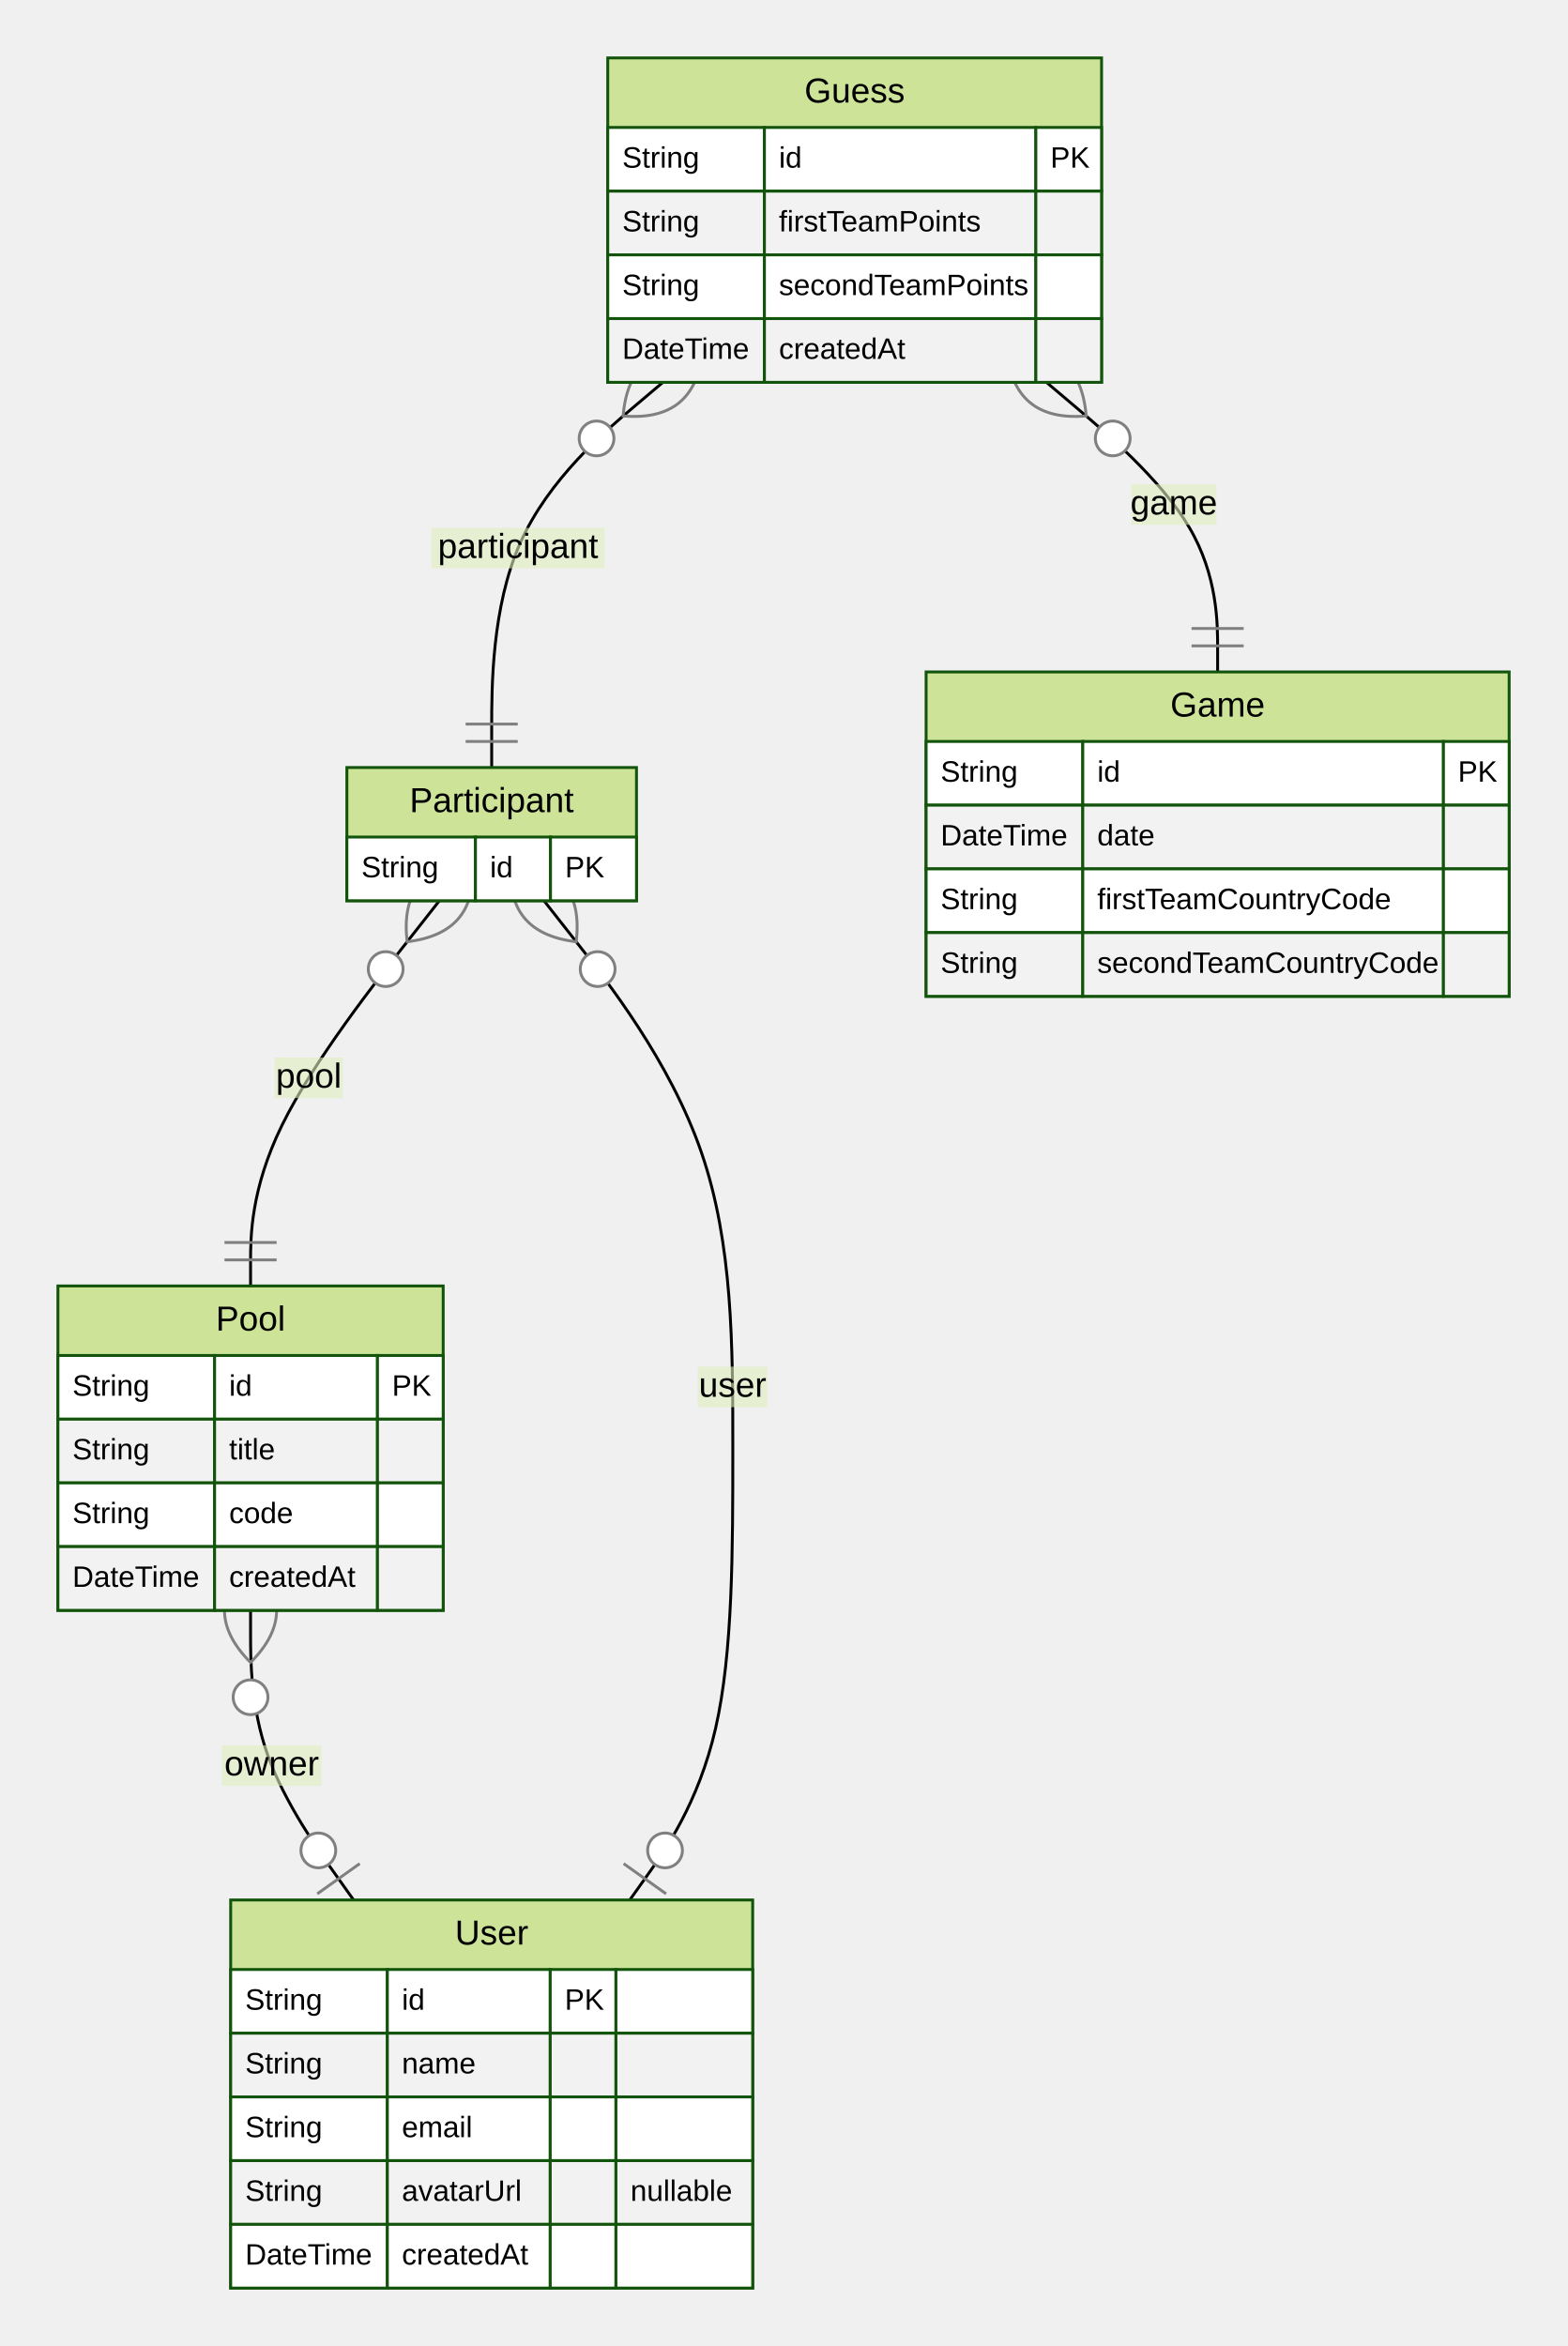
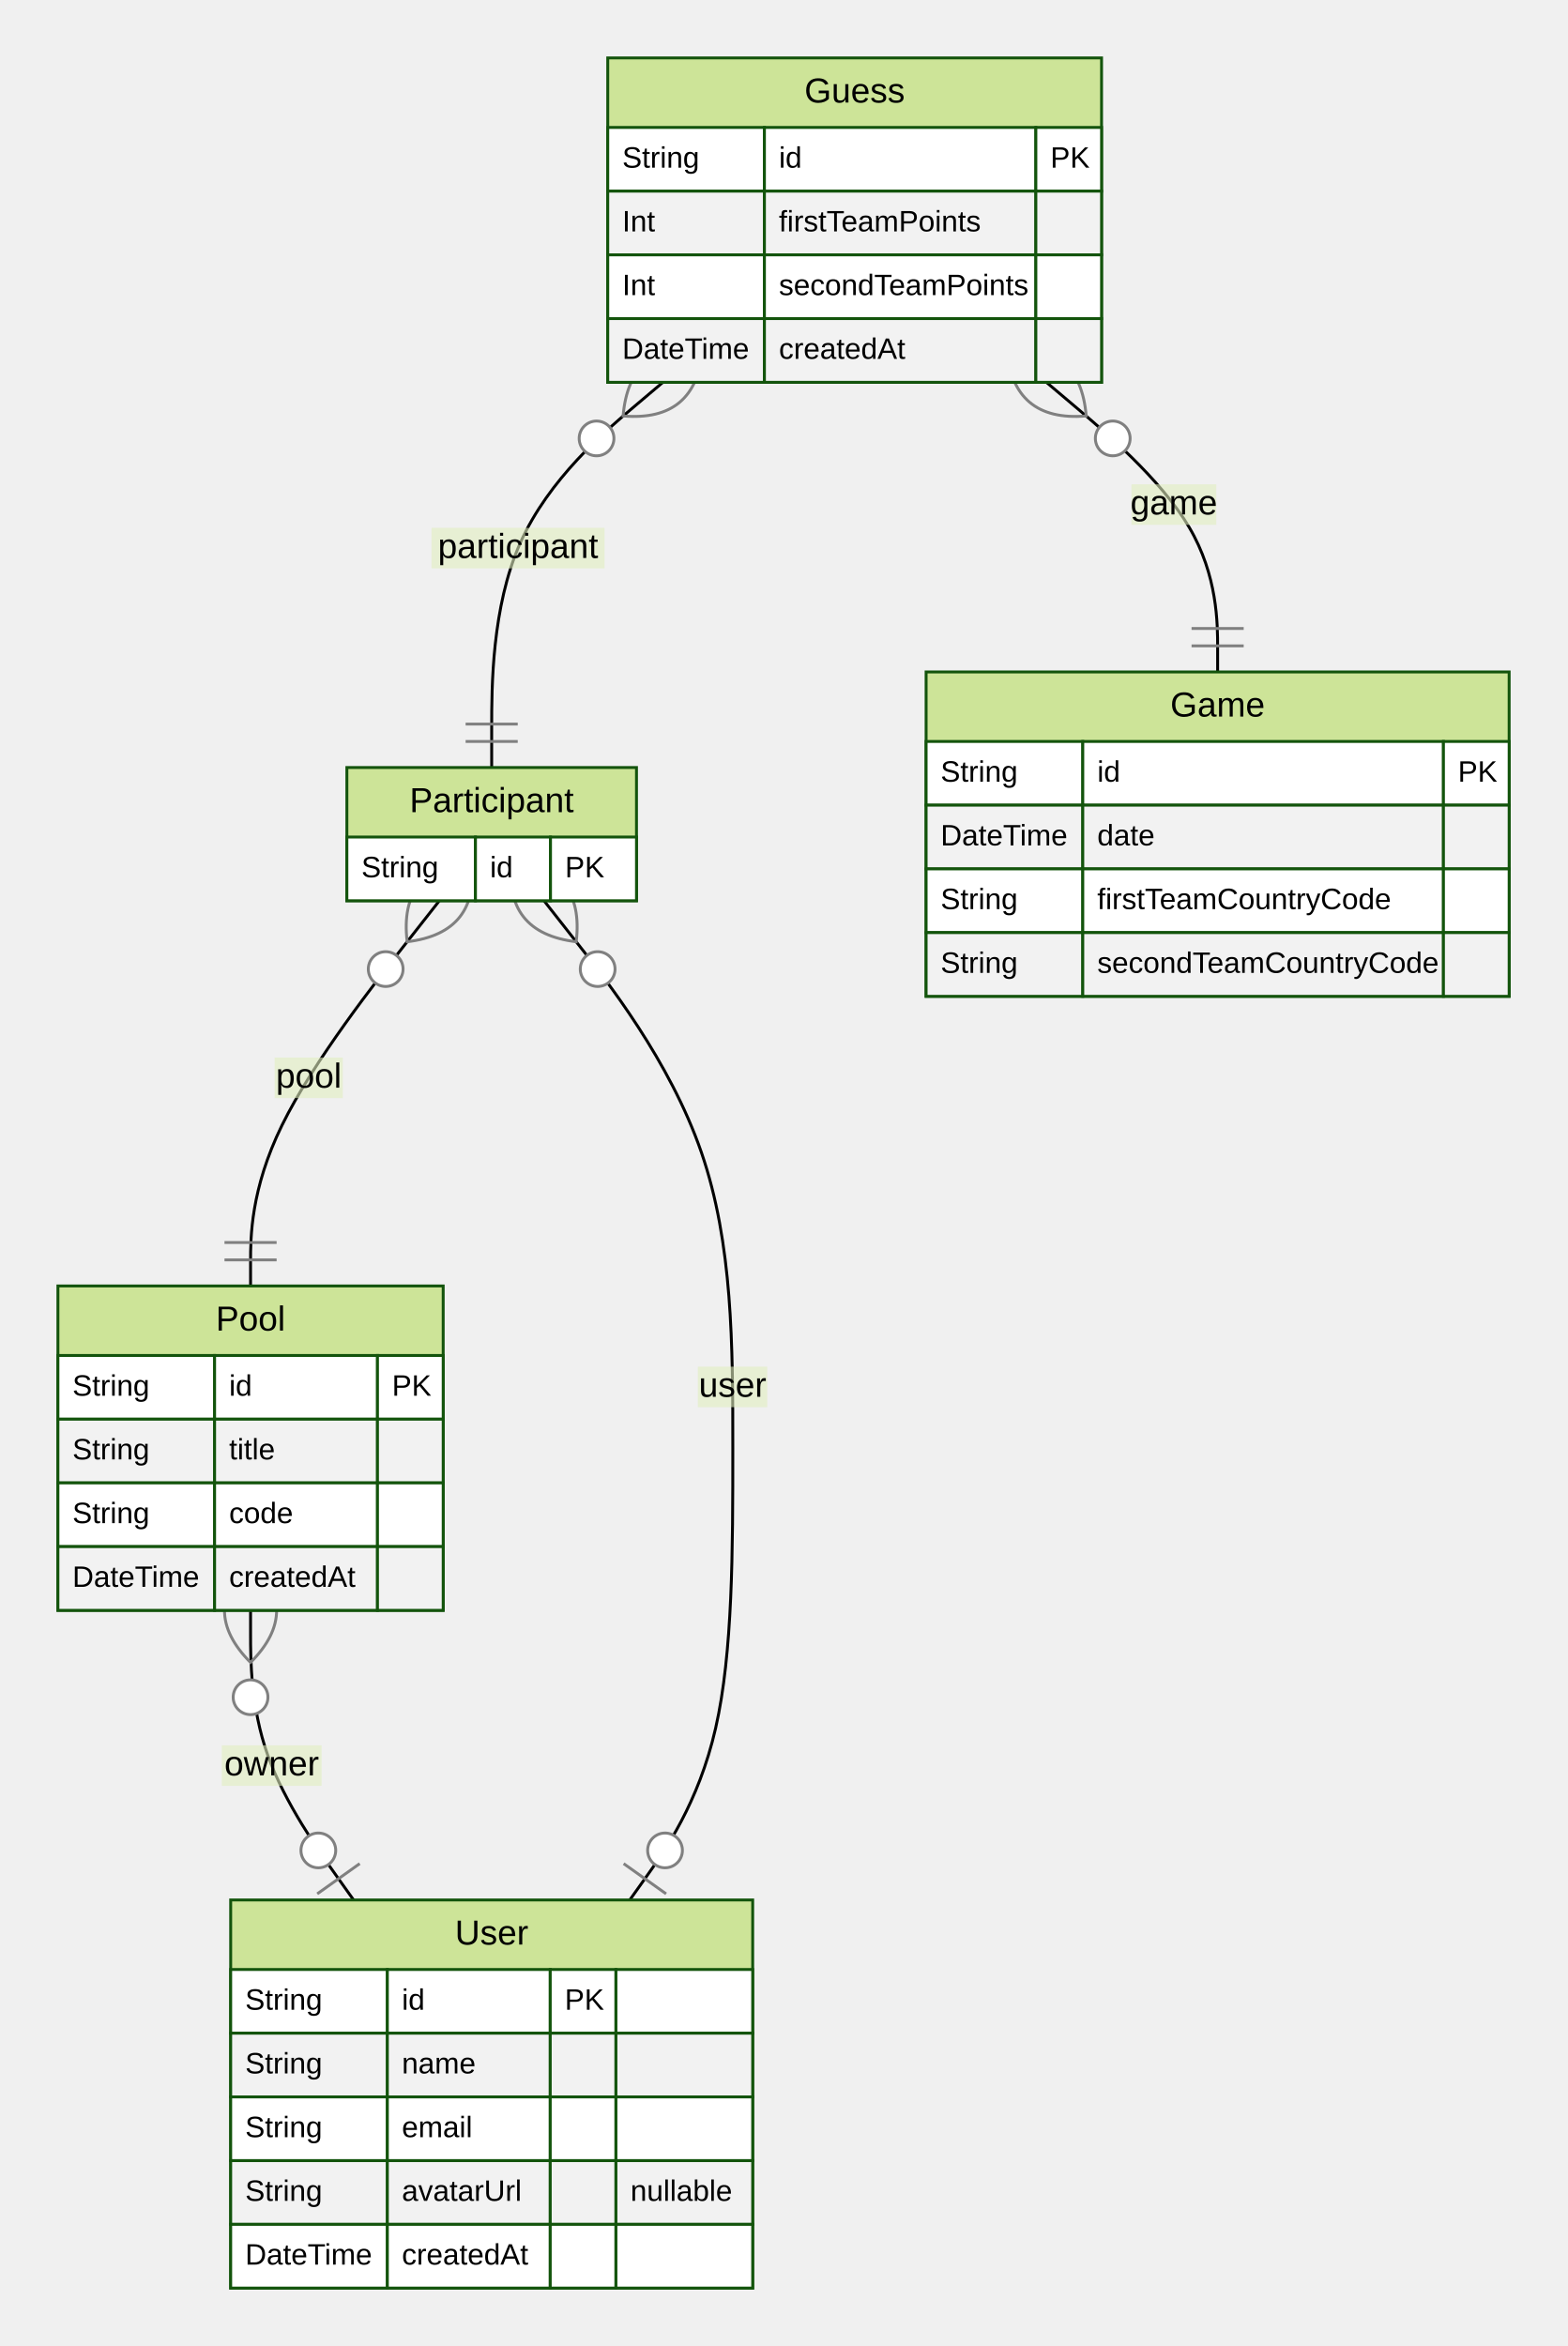
<svg xmlns="http://www.w3.org/2000/svg" aria-labelledby="chart-title-mermaid-0 chart-desc-mermaid-0" role="img" viewBox="0 0 541.082 810" style="max-width: 541.082px; background-color: white;" width="100%" id="mermaid-0">
  <style>#mermaid-0 {font-family:"trebuchet ms",verdana,arial,sans-serif;font-size:16px;fill:#000000;}#mermaid-0 .error-icon{fill:#552222;}#mermaid-0 .error-text{fill:#552222;stroke:#552222;}#mermaid-0 .edge-thickness-normal{stroke-width:2px;}#mermaid-0 .edge-thickness-thick{stroke-width:3.5px;}#mermaid-0 .edge-pattern-solid{stroke-dasharray:0;}#mermaid-0 .edge-pattern-dashed{stroke-dasharray:3;}#mermaid-0 .edge-pattern-dotted{stroke-dasharray:2;}#mermaid-0 .marker{fill:#000000;stroke:#000000;}#mermaid-0 .marker.cross{stroke:#000000;}#mermaid-0 svg{font-family:"trebuchet ms",verdana,arial,sans-serif;font-size:16px;}#mermaid-0 .entityBox{fill:#cde498;stroke:#13540c;}#mermaid-0 .attributeBoxOdd{fill:#ffffff;stroke:#13540c;}#mermaid-0 .attributeBoxEven{fill:#f2f2f2;stroke:#13540c;}#mermaid-0 .relationshipLabelBox{fill:hsl(78.158, 58.462%, 84.51%);opacity:0.7;background-color:hsl(78.158, 58.462%, 84.51%);}#mermaid-0 .relationshipLabelBox rect{opacity:0.5;}#mermaid-0 .relationshipLine{stroke:#000000;}#mermaid-0 :root{--mermaid-font-family:"trebuchet ms",verdana,arial,sans-serif;}</style>
  <g />
  <defs>
    <marker orient="auto" markerHeight="18" markerWidth="18" refY="9" refX="0" id="ONLY_ONE_START">
      <path d="M9,0 L9,18 M15,0 L15,18" fill="none" stroke="gray" />
    </marker>
  </defs>
  <defs>
    <marker orient="auto" markerHeight="18" markerWidth="18" refY="9" refX="18" id="ONLY_ONE_END">
      <path d="M3,0 L3,18 M9,0 L9,18" fill="none" stroke="gray" />
    </marker>
  </defs>
  <defs>
    <marker orient="auto" markerHeight="18" markerWidth="30" refY="9" refX="0" id="ZERO_OR_ONE_START">
      <circle r="6" cy="9" cx="21" fill="white" stroke="gray" />
      <path d="M9,0 L9,18" fill="none" stroke="gray" />
    </marker>
  </defs>
  <defs>
    <marker orient="auto" markerHeight="18" markerWidth="30" refY="9" refX="30" id="ZERO_OR_ONE_END">
      <circle r="6" cy="9" cx="9" fill="white" stroke="gray" />
      <path d="M21,0 L21,18" fill="none" stroke="gray" />
    </marker>
  </defs>
  <defs>
    <marker orient="auto" markerHeight="36" markerWidth="45" refY="18" refX="18" id="ONE_OR_MORE_START">
      <path d="M0,18 Q 18,0 36,18 Q 18,36 0,18 M42,9 L42,27" fill="none" stroke="gray" />
    </marker>
  </defs>
  <defs>
    <marker orient="auto" markerHeight="36" markerWidth="45" refY="18" refX="27" id="ONE_OR_MORE_END">
      <path d="M3,9 L3,27 M9,18 Q27,0 45,18 Q27,36 9,18" fill="none" stroke="gray" />
    </marker>
  </defs>
  <defs>
    <marker orient="auto" markerHeight="36" markerWidth="57" refY="18" refX="18" id="ZERO_OR_MORE_START">
      <circle r="6" cy="18" cx="48" fill="white" stroke="gray" />
      <path d="M0,18 Q18,0 36,18 Q18,36 0,18" fill="none" stroke="gray" />
    </marker>
  </defs>
  <defs>
    <marker orient="auto" markerHeight="36" markerWidth="57" refY="18" refX="39" id="ZERO_OR_MORE_END">
      <circle r="6" cy="18" cx="9" fill="white" stroke="gray" />
      <path d="M21,18 Q39,0 57,18 Q39,36 21,18" fill="none" stroke="gray" />
    </marker>
  </defs>
  <path marker-start="url(#ZERO_OR_MORE_START)" marker-end="url(#ZERO_OR_ONE_END)" fill="none" stroke="gray" d="M86.513,556L86.513,564.333C86.513,572.667,86.513,589.333,92.443,606C98.373,622.667,110.233,639.333,116.163,647.667L122.093,656" class="er relationshipLine" />
  <path marker-start="url(#ZERO_OR_MORE_START)" marker-end="url(#ZERO_OR_ONE_END)" fill="none" stroke="gray" d="M187.835,311L198.7,324.833C209.565,338.667,231.296,366.333,242.161,397.833C253.026,429.333,253.026,464.667,253.026,500C253.026,535.333,253.026,570.667,247.096,596.667C241.167,622.667,229.307,639.333,223.377,647.667L217.447,656" class="er relationshipLine" />
  <path marker-start="url(#ZERO_OR_MORE_START)" marker-end="url(#ONLY_ONE_END)" fill="none" stroke="gray" d="M151.705,311L140.839,324.833C129.974,338.667,108.244,366.333,97.378,388.5C86.513,410.667,86.513,427.333,86.513,435.667L86.513,444" class="er relationshipLine" />
  <path marker-start="url(#ZERO_OR_MORE_START)" marker-end="url(#ONLY_ONE_END)" fill="none" stroke="gray" d="M228.887,132L219.034,140.333C209.181,148.667,189.476,165.333,179.623,187.5C169.77,209.667,169.77,237.333,169.77,251.167L169.77,265" class="er relationshipLine" />
  <path marker-start="url(#ZERO_OR_MORE_START)" marker-end="url(#ONLY_ONE_END)" fill="none" stroke="gray" d="M361.309,132L371.162,140.333C381.015,148.667,400.72,165.333,410.573,182C420.426,198.667,420.426,215.333,420.426,223.667L420.426,232" class="er relationshipLine" />
  <g transform="translate(20,444 )" id="Pool">
    <rect height="112" width="133.026" y="0" x="0" stroke="gray" fill-opacity="100%" fill="honeydew" class="er entityBox" />
    <text transform="translate(66.51321,12)" style="font-family: &quot;trebuchet ms&quot;, verdana, arial, sans-serif;; font-size: 12px" text-anchor="middle" dominant-baseline="middle" y="0" x="0" id="entity-Pool" class="er entityLabel">Pool</text>
    <rect height="22" width="54.096" y="24" x="0" stroke="gray" fill-opacity="100%" fill="honeydew" class="er attributeBoxOdd" />
    <text transform="translate(5,35)" style="font-family: &quot;trebuchet ms&quot;, verdana, arial, sans-serif;; font-size: 10.2px" text-anchor="left" dominant-baseline="middle" y="0" x="0" id="entity-Pool-attr-1-type" class="er entityLabel">String</text>
    <rect height="22" width="56.243" y="24" x="54.096" stroke="gray" fill-opacity="100%" fill="honeydew" class="er attributeBoxOdd" />
    <text transform="translate(59.09555,35)" style="font-family: &quot;trebuchet ms&quot;, verdana, arial, sans-serif;; font-size: 10.2px" text-anchor="left" dominant-baseline="middle" y="0" x="0" id="entity-Pool-attr-1-name" class="er entityLabel">id</text>
    <rect height="22" width="22.688" y="24" x="110.339" stroke="gray" fill-opacity="100%" fill="honeydew" class="er attributeBoxOdd" />
    <text transform="translate(115.3387,35)" style="font-family: &quot;trebuchet ms&quot;, verdana, arial, sans-serif;; font-size: 10.2px" text-anchor="left" dominant-baseline="middle" y="0" x="0" id="entity-Pool-attr-1-key" class="er entityLabel">PK</text>
    <rect height="22" width="54.096" y="46" x="0" stroke="gray" fill-opacity="100%" fill="honeydew" class="er attributeBoxEven" />
    <text transform="translate(5,57)" style="font-family: &quot;trebuchet ms&quot;, verdana, arial, sans-serif;; font-size: 10.2px" text-anchor="left" dominant-baseline="middle" y="0" x="0" id="entity-Pool-attr-2-type" class="er entityLabel">String</text>
    <rect height="22" width="56.243" y="46" x="54.096" stroke="gray" fill-opacity="100%" fill="honeydew" class="er attributeBoxEven" />
    <text transform="translate(59.09555,57)" style="font-family: &quot;trebuchet ms&quot;, verdana, arial, sans-serif;; font-size: 10.2px" text-anchor="left" dominant-baseline="middle" y="0" x="0" id="entity-Pool-attr-2-name" class="er entityLabel">title</text>
    <rect height="22" width="22.688" y="46" x="110.339" stroke="gray" fill-opacity="100%" fill="honeydew" class="er attributeBoxEven" />
    <text transform="translate(115.3387,57)" style="font-family: &quot;trebuchet ms&quot;, verdana, arial, sans-serif;; font-size: 10.2px" text-anchor="left" dominant-baseline="middle" y="0" x="0" id="entity-Pool-attr-2-key" class="er entityLabel" />
    <rect height="22" width="54.096" y="68" x="0" stroke="gray" fill-opacity="100%" fill="honeydew" class="er attributeBoxOdd" />
    <text transform="translate(5,79)" style="font-family: &quot;trebuchet ms&quot;, verdana, arial, sans-serif;; font-size: 10.2px" text-anchor="left" dominant-baseline="middle" y="0" x="0" id="entity-Pool-attr-3-type" class="er entityLabel">String</text>
    <rect height="22" width="56.243" y="68" x="54.096" stroke="gray" fill-opacity="100%" fill="honeydew" class="er attributeBoxOdd" />
    <text transform="translate(59.09555,79)" style="font-family: &quot;trebuchet ms&quot;, verdana, arial, sans-serif;; font-size: 10.2px" text-anchor="left" dominant-baseline="middle" y="0" x="0" id="entity-Pool-attr-3-name" class="er entityLabel">code</text>
    <rect height="22" width="22.688" y="68" x="110.339" stroke="gray" fill-opacity="100%" fill="honeydew" class="er attributeBoxOdd" />
    <text transform="translate(115.3387,79)" style="font-family: &quot;trebuchet ms&quot;, verdana, arial, sans-serif;; font-size: 10.2px" text-anchor="left" dominant-baseline="middle" y="0" x="0" id="entity-Pool-attr-3-key" class="er entityLabel" />
    <rect height="22" width="54.096" y="90" x="0" stroke="gray" fill-opacity="100%" fill="honeydew" class="er attributeBoxEven" />
    <text transform="translate(5,101)" style="font-family: &quot;trebuchet ms&quot;, verdana, arial, sans-serif;; font-size: 10.2px" text-anchor="left" dominant-baseline="middle" y="0" x="0" id="entity-Pool-attr-4-type" class="er entityLabel">DateTime</text>
    <rect height="22" width="56.243" y="90" x="54.096" stroke="gray" fill-opacity="100%" fill="honeydew" class="er attributeBoxEven" />
    <text transform="translate(59.09555,101)" style="font-family: &quot;trebuchet ms&quot;, verdana, arial, sans-serif;; font-size: 10.2px" text-anchor="left" dominant-baseline="middle" y="0" x="0" id="entity-Pool-attr-4-name" class="er entityLabel">createdAt</text>
    <rect height="22" width="22.688" y="90" x="110.339" stroke="gray" fill-opacity="100%" fill="honeydew" class="er attributeBoxEven" />
    <text transform="translate(115.3387,101)" style="font-family: &quot;trebuchet ms&quot;, verdana, arial, sans-serif;; font-size: 10.2px" text-anchor="left" dominant-baseline="middle" y="0" x="0" id="entity-Pool-attr-4-key" class="er entityLabel" />
  </g>
  <g transform="translate(119.7698,265 )" id="Participant">
    <rect height="46" width="100" y="0" x="0" stroke="gray" fill-opacity="100%" fill="honeydew" class="er entityBox" />
    <text transform="translate(50,12)" style="font-family: &quot;trebuchet ms&quot;, verdana, arial, sans-serif;; font-size: 12px" text-anchor="middle" dominant-baseline="middle" y="0" x="0" id="entity-Participant" class="er entityLabel">Participant</text>
    <rect height="22" width="44.399" y="24" x="0" stroke="gray" fill-opacity="100%" fill="honeydew" class="er attributeBoxOdd" />
    <text transform="translate(5,35)" style="font-family: &quot;trebuchet ms&quot;, verdana, arial, sans-serif;; font-size: 10.2px" text-anchor="left" dominant-baseline="middle" y="0" x="0" id="entity-Participant-attr-1-type" class="er entityLabel">String</text>
    <rect height="22" width="25.911" y="24" x="44.399" stroke="gray" fill-opacity="100%" fill="honeydew" class="er attributeBoxOdd" />
    <text transform="translate(49.39862,35)" style="font-family: &quot;trebuchet ms&quot;, verdana, arial, sans-serif;; font-size: 10.2px" text-anchor="left" dominant-baseline="middle" y="0" x="0" id="entity-Participant-attr-1-name" class="er entityLabel">id</text>
    <rect height="22" width="29.69" y="24" x="70.31" stroke="gray" fill-opacity="100%" fill="honeydew" class="er attributeBoxOdd" />
    <text transform="translate(75.30976,35)" style="font-family: &quot;trebuchet ms&quot;, verdana, arial, sans-serif;; font-size: 10.2px" text-anchor="left" dominant-baseline="middle" y="0" x="0" id="entity-Participant-attr-1-key" class="er entityLabel">PK</text>
  </g>
  <g transform="translate(79.65034,656 )" id="User">
    <rect height="134" width="180.239" y="0" x="0" stroke="gray" fill-opacity="100%" fill="honeydew" class="er entityBox" />
    <text transform="translate(90.11948,12)" style="font-family: &quot;trebuchet ms&quot;, verdana, arial, sans-serif;; font-size: 12px" text-anchor="middle" dominant-baseline="middle" y="0" x="0" id="entity-User" class="er entityLabel">User</text>
    <rect height="22" width="54.096" y="24" x="0" stroke="gray" fill-opacity="100%" fill="honeydew" class="er attributeBoxOdd" />
    <text transform="translate(5,35)" style="font-family: &quot;trebuchet ms&quot;, verdana, arial, sans-serif;; font-size: 10.2px" text-anchor="left" dominant-baseline="middle" y="0" x="0" id="entity-User-attr-1-type" class="er entityLabel">String</text>
    <rect height="22" width="56.243" y="24" x="54.096" stroke="gray" fill-opacity="100%" fill="honeydew" class="er attributeBoxOdd" />
    <text transform="translate(59.09555,35)" style="font-family: &quot;trebuchet ms&quot;, verdana, arial, sans-serif;; font-size: 10.2px" text-anchor="left" dominant-baseline="middle" y="0" x="0" id="entity-User-attr-1-name" class="er entityLabel">id</text>
    <rect height="22" width="22.688" y="24" x="110.339" stroke="gray" fill-opacity="100%" fill="honeydew" class="er attributeBoxOdd" />
    <text transform="translate(115.3387,35)" style="font-family: &quot;trebuchet ms&quot;, verdana, arial, sans-serif;; font-size: 10.2px" text-anchor="left" dominant-baseline="middle" y="0" x="0" id="entity-User-attr-1-key" class="er entityLabel">PK</text>
    <rect height="22" width="47.213" y="24" x="133.026" stroke="gray" fill-opacity="100%" fill="honeydew" class="er attributeBoxOdd" />
    <text transform="translate(138.0264,35)" style="font-family: &quot;trebuchet ms&quot;, verdana, arial, sans-serif;; font-size: 10.2px" text-anchor="left" dominant-baseline="middle" y="0" x="0" id="entity-User-attr-1-comment" class="er entityLabel" />
    <rect height="22" width="54.096" y="46" x="0" stroke="gray" fill-opacity="100%" fill="honeydew" class="er attributeBoxEven" />
    <text transform="translate(5,57)" style="font-family: &quot;trebuchet ms&quot;, verdana, arial, sans-serif;; font-size: 10.2px" text-anchor="left" dominant-baseline="middle" y="0" x="0" id="entity-User-attr-2-type" class="er entityLabel">String</text>
    <rect height="22" width="56.243" y="46" x="54.096" stroke="gray" fill-opacity="100%" fill="honeydew" class="er attributeBoxEven" />
    <text transform="translate(59.09555,57)" style="font-family: &quot;trebuchet ms&quot;, verdana, arial, sans-serif;; font-size: 10.2px" text-anchor="left" dominant-baseline="middle" y="0" x="0" id="entity-User-attr-2-name" class="er entityLabel">name</text>
    <rect height="22" width="22.688" y="46" x="110.339" stroke="gray" fill-opacity="100%" fill="honeydew" class="er attributeBoxEven" />
    <text transform="translate(115.3387,57)" style="font-family: &quot;trebuchet ms&quot;, verdana, arial, sans-serif;; font-size: 10.2px" text-anchor="left" dominant-baseline="middle" y="0" x="0" id="entity-User-attr-2-key" class="er entityLabel" />
    <rect height="22" width="47.213" y="46" x="133.026" stroke="gray" fill-opacity="100%" fill="honeydew" class="er attributeBoxEven" />
    <text transform="translate(138.0264,57)" style="font-family: &quot;trebuchet ms&quot;, verdana, arial, sans-serif;; font-size: 10.2px" text-anchor="left" dominant-baseline="middle" y="0" x="0" id="entity-User-attr-2-comment" class="er entityLabel" />
    <rect height="22" width="54.096" y="68" x="0" stroke="gray" fill-opacity="100%" fill="honeydew" class="er attributeBoxOdd" />
    <text transform="translate(5,79)" style="font-family: &quot;trebuchet ms&quot;, verdana, arial, sans-serif;; font-size: 10.2px" text-anchor="left" dominant-baseline="middle" y="0" x="0" id="entity-User-attr-3-type" class="er entityLabel">String</text>
    <rect height="22" width="56.243" y="68" x="54.096" stroke="gray" fill-opacity="100%" fill="honeydew" class="er attributeBoxOdd" />
    <text transform="translate(59.09555,79)" style="font-family: &quot;trebuchet ms&quot;, verdana, arial, sans-serif;; font-size: 10.2px" text-anchor="left" dominant-baseline="middle" y="0" x="0" id="entity-User-attr-3-name" class="er entityLabel">email</text>
    <rect height="22" width="22.688" y="68" x="110.339" stroke="gray" fill-opacity="100%" fill="honeydew" class="er attributeBoxOdd" />
    <text transform="translate(115.3387,79)" style="font-family: &quot;trebuchet ms&quot;, verdana, arial, sans-serif;; font-size: 10.2px" text-anchor="left" dominant-baseline="middle" y="0" x="0" id="entity-User-attr-3-key" class="er entityLabel" />
    <rect height="22" width="47.213" y="68" x="133.026" stroke="gray" fill-opacity="100%" fill="honeydew" class="er attributeBoxOdd" />
    <text transform="translate(138.0264,79)" style="font-family: &quot;trebuchet ms&quot;, verdana, arial, sans-serif;; font-size: 10.2px" text-anchor="left" dominant-baseline="middle" y="0" x="0" id="entity-User-attr-3-comment" class="er entityLabel" />
    <rect height="22" width="54.096" y="90" x="0" stroke="gray" fill-opacity="100%" fill="honeydew" class="er attributeBoxEven" />
    <text transform="translate(5,101)" style="font-family: &quot;trebuchet ms&quot;, verdana, arial, sans-serif;; font-size: 10.2px" text-anchor="left" dominant-baseline="middle" y="0" x="0" id="entity-User-attr-4-type" class="er entityLabel">String</text>
    <rect height="22" width="56.243" y="90" x="54.096" stroke="gray" fill-opacity="100%" fill="honeydew" class="er attributeBoxEven" />
    <text transform="translate(59.09555,101)" style="font-family: &quot;trebuchet ms&quot;, verdana, arial, sans-serif;; font-size: 10.2px" text-anchor="left" dominant-baseline="middle" y="0" x="0" id="entity-User-attr-4-name" class="er entityLabel">avatarUrl</text>
    <rect height="22" width="22.688" y="90" x="110.339" stroke="gray" fill-opacity="100%" fill="honeydew" class="er attributeBoxEven" />
    <text transform="translate(115.3387,101)" style="font-family: &quot;trebuchet ms&quot;, verdana, arial, sans-serif;; font-size: 10.2px" text-anchor="left" dominant-baseline="middle" y="0" x="0" id="entity-User-attr-4-key" class="er entityLabel" />
    <rect height="22" width="47.213" y="90" x="133.026" stroke="gray" fill-opacity="100%" fill="honeydew" class="er attributeBoxEven" />
    <text transform="translate(138.0264,101)" style="font-family: &quot;trebuchet ms&quot;, verdana, arial, sans-serif;; font-size: 10.2px" text-anchor="left" dominant-baseline="middle" y="0" x="0" id="entity-User-attr-4-comment" class="er entityLabel">nullable</text>
    <rect height="22" width="54.096" y="112" x="0" stroke="gray" fill-opacity="100%" fill="honeydew" class="er attributeBoxOdd" />
    <text transform="translate(5,123)" style="font-family: &quot;trebuchet ms&quot;, verdana, arial, sans-serif;; font-size: 10.2px" text-anchor="left" dominant-baseline="middle" y="0" x="0" id="entity-User-attr-5-type" class="er entityLabel">DateTime</text>
    <rect height="22" width="56.243" y="112" x="54.096" stroke="gray" fill-opacity="100%" fill="honeydew" class="er attributeBoxOdd" />
    <text transform="translate(59.09555,123)" style="font-family: &quot;trebuchet ms&quot;, verdana, arial, sans-serif;; font-size: 10.2px" text-anchor="left" dominant-baseline="middle" y="0" x="0" id="entity-User-attr-5-name" class="er entityLabel">createdAt</text>
    <rect height="22" width="22.688" y="112" x="110.339" stroke="gray" fill-opacity="100%" fill="honeydew" class="er attributeBoxOdd" />
    <text transform="translate(115.3387,123)" style="font-family: &quot;trebuchet ms&quot;, verdana, arial, sans-serif;; font-size: 10.2px" text-anchor="left" dominant-baseline="middle" y="0" x="0" id="entity-User-attr-5-key" class="er entityLabel" />
    <rect height="22" width="47.213" y="112" x="133.026" stroke="gray" fill-opacity="100%" fill="honeydew" class="er attributeBoxOdd" />
    <text transform="translate(138.0264,123)" style="font-family: &quot;trebuchet ms&quot;, verdana, arial, sans-serif;; font-size: 10.2px" text-anchor="left" dominant-baseline="middle" y="0" x="0" id="entity-User-attr-5-comment" class="er entityLabel" />
  </g>
  <g transform="translate(319.7698,232 )" id="Game">
    <rect height="112" width="201.312" y="0" x="0" stroke="gray" fill-opacity="100%" fill="honeydew" class="er entityBox" />
    <text transform="translate(100.6562,12)" style="font-family: &quot;trebuchet ms&quot;, verdana, arial, sans-serif;; font-size: 12px" text-anchor="middle" dominant-baseline="middle" y="0" x="0" id="entity-Game" class="er entityLabel">Game</text>
    <rect height="22" width="54.096" y="24" x="0" stroke="gray" fill-opacity="100%" fill="honeydew" class="er attributeBoxOdd" />
    <text transform="translate(5,35)" style="font-family: &quot;trebuchet ms&quot;, verdana, arial, sans-serif;; font-size: 10.2px" text-anchor="left" dominant-baseline="middle" y="0" x="0" id="entity-Game-attr-1-type" class="er entityLabel">String</text>
    <rect height="22" width="124.529" y="24" x="54.096" stroke="gray" fill-opacity="100%" fill="honeydew" class="er attributeBoxOdd" />
    <text transform="translate(59.09555,35)" style="font-family: &quot;trebuchet ms&quot;, verdana, arial, sans-serif;; font-size: 10.2px" text-anchor="left" dominant-baseline="middle" y="0" x="0" id="entity-Game-attr-1-name" class="er entityLabel">id</text>
    <rect height="22" width="22.688" y="24" x="178.625" stroke="gray" fill-opacity="100%" fill="honeydew" class="er attributeBoxOdd" />
    <text transform="translate(183.6248,35)" style="font-family: &quot;trebuchet ms&quot;, verdana, arial, sans-serif;; font-size: 10.2px" text-anchor="left" dominant-baseline="middle" y="0" x="0" id="entity-Game-attr-1-key" class="er entityLabel">PK</text>
    <rect height="22" width="54.096" y="46" x="0" stroke="gray" fill-opacity="100%" fill="honeydew" class="er attributeBoxEven" />
    <text transform="translate(5,57)" style="font-family: &quot;trebuchet ms&quot;, verdana, arial, sans-serif;; font-size: 10.2px" text-anchor="left" dominant-baseline="middle" y="0" x="0" id="entity-Game-attr-2-type" class="er entityLabel">DateTime</text>
    <rect height="22" width="124.529" y="46" x="54.096" stroke="gray" fill-opacity="100%" fill="honeydew" class="er attributeBoxEven" />
    <text transform="translate(59.09555,57)" style="font-family: &quot;trebuchet ms&quot;, verdana, arial, sans-serif;; font-size: 10.2px" text-anchor="left" dominant-baseline="middle" y="0" x="0" id="entity-Game-attr-2-name" class="er entityLabel">date</text>
    <rect height="22" width="22.688" y="46" x="178.625" stroke="gray" fill-opacity="100%" fill="honeydew" class="er attributeBoxEven" />
    <text transform="translate(183.6248,57)" style="font-family: &quot;trebuchet ms&quot;, verdana, arial, sans-serif;; font-size: 10.2px" text-anchor="left" dominant-baseline="middle" y="0" x="0" id="entity-Game-attr-2-key" class="er entityLabel" />
    <rect height="22" width="54.096" y="68" x="0" stroke="gray" fill-opacity="100%" fill="honeydew" class="er attributeBoxOdd" />
    <text transform="translate(5,79)" style="font-family: &quot;trebuchet ms&quot;, verdana, arial, sans-serif;; font-size: 10.2px" text-anchor="left" dominant-baseline="middle" y="0" x="0" id="entity-Game-attr-3-type" class="er entityLabel">String</text>
    <rect height="22" width="124.529" y="68" x="54.096" stroke="gray" fill-opacity="100%" fill="honeydew" class="er attributeBoxOdd" />
    <text transform="translate(59.09555,79)" style="font-family: &quot;trebuchet ms&quot;, verdana, arial, sans-serif;; font-size: 10.2px" text-anchor="left" dominant-baseline="middle" y="0" x="0" id="entity-Game-attr-3-name" class="er entityLabel">firstTeamCountryCode</text>
    <rect height="22" width="22.688" y="68" x="178.625" stroke="gray" fill-opacity="100%" fill="honeydew" class="er attributeBoxOdd" />
    <text transform="translate(183.6248,79)" style="font-family: &quot;trebuchet ms&quot;, verdana, arial, sans-serif;; font-size: 10.2px" text-anchor="left" dominant-baseline="middle" y="0" x="0" id="entity-Game-attr-3-key" class="er entityLabel" />
    <rect height="22" width="54.096" y="90" x="0" stroke="gray" fill-opacity="100%" fill="honeydew" class="er attributeBoxEven" />
    <text transform="translate(5,101)" style="font-family: &quot;trebuchet ms&quot;, verdana, arial, sans-serif;; font-size: 10.2px" text-anchor="left" dominant-baseline="middle" y="0" x="0" id="entity-Game-attr-4-type" class="er entityLabel">String</text>
    <rect height="22" width="124.529" y="90" x="54.096" stroke="gray" fill-opacity="100%" fill="honeydew" class="er attributeBoxEven" />
    <text transform="translate(59.09555,101)" style="font-family: &quot;trebuchet ms&quot;, verdana, arial, sans-serif;; font-size: 10.2px" text-anchor="left" dominant-baseline="middle" y="0" x="0" id="entity-Game-attr-4-name" class="er entityLabel">secondTeamCountryCode</text>
    <rect height="22" width="22.688" y="90" x="178.625" stroke="gray" fill-opacity="100%" fill="honeydew" class="er attributeBoxEven" />
    <text transform="translate(183.6248,101)" style="font-family: &quot;trebuchet ms&quot;, verdana, arial, sans-serif;; font-size: 10.2px" text-anchor="left" dominant-baseline="middle" y="0" x="0" id="entity-Game-attr-4-key" class="er entityLabel" />
  </g>
  <g transform="translate(209.8457,20 )" id="Guess">
    <rect height="112" width="170.504" y="0" x="0" stroke="gray" fill-opacity="100%" fill="honeydew" class="er entityBox" />
    <text transform="translate(85.2522,12)" style="font-family: &quot;trebuchet ms&quot;, verdana, arial, sans-serif;; font-size: 12px" text-anchor="middle" dominant-baseline="middle" y="0" x="0" id="entity-Guess" class="er entityLabel">Guess</text>
    <rect height="22" width="54.096" y="24" x="0" stroke="gray" fill-opacity="100%" fill="honeydew" class="er attributeBoxOdd" />
    <text transform="translate(5,35)" style="font-family: &quot;trebuchet ms&quot;, verdana, arial, sans-serif;; font-size: 10.2px" text-anchor="left" dominant-baseline="middle" y="0" x="0" id="entity-Guess-attr-1-type" class="er entityLabel">String</text>
    <rect height="22" width="93.721" y="24" x="54.096" stroke="gray" fill-opacity="100%" fill="honeydew" class="er attributeBoxOdd" />
    <text transform="translate(59.09555,35)" style="font-family: &quot;trebuchet ms&quot;, verdana, arial, sans-serif;; font-size: 10.2px" text-anchor="left" dominant-baseline="middle" y="0" x="0" id="entity-Guess-attr-1-name" class="er entityLabel">id</text>
    <rect height="22" width="22.688" y="24" x="147.817" stroke="gray" fill-opacity="100%" fill="honeydew" class="er attributeBoxOdd" />
    <text transform="translate(152.8167,35)" style="font-family: &quot;trebuchet ms&quot;, verdana, arial, sans-serif;; font-size: 10.2px" text-anchor="left" dominant-baseline="middle" y="0" x="0" id="entity-Guess-attr-1-key" class="er entityLabel">PK</text>
    <rect height="22" width="54.096" y="46" x="0" stroke="gray" fill-opacity="100%" fill="honeydew" class="er attributeBoxEven" />
-     <text transform="translate(5,57)" style="font-family: &quot;trebuchet ms&quot;, verdana, arial, sans-serif;; font-size: 10.2px" text-anchor="left" dominant-baseline="middle" y="0" x="0" id="entity-Guess-attr-2-type" class="er entityLabel">String</text>
+     <text transform="translate(5,57)" style="font-family: &quot;trebuchet ms&quot;, verdana, arial, sans-serif;; font-size: 10.2px" text-anchor="left" dominant-baseline="middle" y="0" x="0" id="entity-Guess-attr-2-type" class="er entityLabel">Int</text>
    <rect height="22" width="93.721" y="46" x="54.096" stroke="gray" fill-opacity="100%" fill="honeydew" class="er attributeBoxEven" />
    <text transform="translate(59.09555,57)" style="font-family: &quot;trebuchet ms&quot;, verdana, arial, sans-serif;; font-size: 10.2px" text-anchor="left" dominant-baseline="middle" y="0" x="0" id="entity-Guess-attr-2-name" class="er entityLabel">firstTeamPoints</text>
    <rect height="22" width="22.688" y="46" x="147.817" stroke="gray" fill-opacity="100%" fill="honeydew" class="er attributeBoxEven" />
    <text transform="translate(152.8167,57)" style="font-family: &quot;trebuchet ms&quot;, verdana, arial, sans-serif;; font-size: 10.2px" text-anchor="left" dominant-baseline="middle" y="0" x="0" id="entity-Guess-attr-2-key" class="er entityLabel" />
    <rect height="22" width="54.096" y="68" x="0" stroke="gray" fill-opacity="100%" fill="honeydew" class="er attributeBoxOdd" />
-     <text transform="translate(5,79)" style="font-family: &quot;trebuchet ms&quot;, verdana, arial, sans-serif;; font-size: 10.2px" text-anchor="left" dominant-baseline="middle" y="0" x="0" id="entity-Guess-attr-3-type" class="er entityLabel">String</text>
+     <text transform="translate(5,79)" style="font-family: &quot;trebuchet ms&quot;, verdana, arial, sans-serif;; font-size: 10.2px" text-anchor="left" dominant-baseline="middle" y="0" x="0" id="entity-Guess-attr-3-type" class="er entityLabel">Int</text>
    <rect height="22" width="93.721" y="68" x="54.096" stroke="gray" fill-opacity="100%" fill="honeydew" class="er attributeBoxOdd" />
    <text transform="translate(59.09555,79)" style="font-family: &quot;trebuchet ms&quot;, verdana, arial, sans-serif;; font-size: 10.2px" text-anchor="left" dominant-baseline="middle" y="0" x="0" id="entity-Guess-attr-3-name" class="er entityLabel">secondTeamPoints</text>
    <rect height="22" width="22.688" y="68" x="147.817" stroke="gray" fill-opacity="100%" fill="honeydew" class="er attributeBoxOdd" />
    <text transform="translate(152.8167,79)" style="font-family: &quot;trebuchet ms&quot;, verdana, arial, sans-serif;; font-size: 10.2px" text-anchor="left" dominant-baseline="middle" y="0" x="0" id="entity-Guess-attr-3-key" class="er entityLabel" />
    <rect height="22" width="54.096" y="90" x="0" stroke="gray" fill-opacity="100%" fill="honeydew" class="er attributeBoxEven" />
    <text transform="translate(5,101)" style="font-family: &quot;trebuchet ms&quot;, verdana, arial, sans-serif;; font-size: 10.2px" text-anchor="left" dominant-baseline="middle" y="0" x="0" id="entity-Guess-attr-4-type" class="er entityLabel">DateTime</text>
    <rect height="22" width="93.721" y="90" x="54.096" stroke="gray" fill-opacity="100%" fill="honeydew" class="er attributeBoxEven" />
    <text transform="translate(59.09555,101)" style="font-family: &quot;trebuchet ms&quot;, verdana, arial, sans-serif;; font-size: 10.2px" text-anchor="left" dominant-baseline="middle" y="0" x="0" id="entity-Guess-attr-4-name" class="er entityLabel">createdAt</text>
    <rect height="22" width="22.688" y="90" x="147.817" stroke="gray" fill-opacity="100%" fill="honeydew" class="er attributeBoxEven" />
    <text transform="translate(152.8167,101)" style="font-family: &quot;trebuchet ms&quot;, verdana, arial, sans-serif;; font-size: 10.2px" text-anchor="left" dominant-baseline="middle" y="0" x="0" id="entity-Guess-attr-4-key" class="er entityLabel" />
  </g>
  <rect fill-opacity="85%" fill="white" height="14" width="34.471" y="602.592" x="76.574" class="er relationshipLabelBox" />
  <text style="font-family: &quot;trebuchet ms&quot;, verdana, arial, sans-serif;; font-size: 12px" dominant-baseline="middle" text-anchor="middle" y="609.592" x="93.81" id="rel1" class="er relationshipLabel">owner</text>
  <rect fill-opacity="85%" fill="white" height="14" width="23.959" y="471.862" x="240.96" class="er relationshipLabelBox" />
  <text style="font-family: &quot;trebuchet ms&quot;, verdana, arial, sans-serif;; font-size: 12px" dominant-baseline="middle" text-anchor="middle" y="478.862" x="252.94" id="rel2" class="er relationshipLabel">user</text>
  <rect fill-opacity="85%" fill="white" height="14" width="23.564" y="365.133" x="94.824" class="er relationshipLabelBox" />
  <text style="font-family: &quot;trebuchet ms&quot;, verdana, arial, sans-serif;; font-size: 12px" dominant-baseline="middle" text-anchor="middle" y="372.133" x="106.606" id="rel3" class="er relationshipLabel">pool</text>
  <rect fill-opacity="85%" fill="white" height="14" width="59.744" y="182.256" x="148.995" class="er relationshipLabelBox" />
  <text style="font-family: &quot;trebuchet ms&quot;, verdana, arial, sans-serif;; font-size: 12px" dominant-baseline="middle" text-anchor="middle" y="189.256" x="178.867" id="rel4" class="er relationshipLabel">participant</text>
  <rect fill-opacity="85%" fill="white" height="14" width="29.289" y="167.222" x="390.665" class="er relationshipLabelBox" />
  <text style="font-family: &quot;trebuchet ms&quot;, verdana, arial, sans-serif;; font-size: 12px" dominant-baseline="middle" text-anchor="middle" y="174.222" x="405.31" id="rel5" class="er relationshipLabel">game</text>
</svg>
